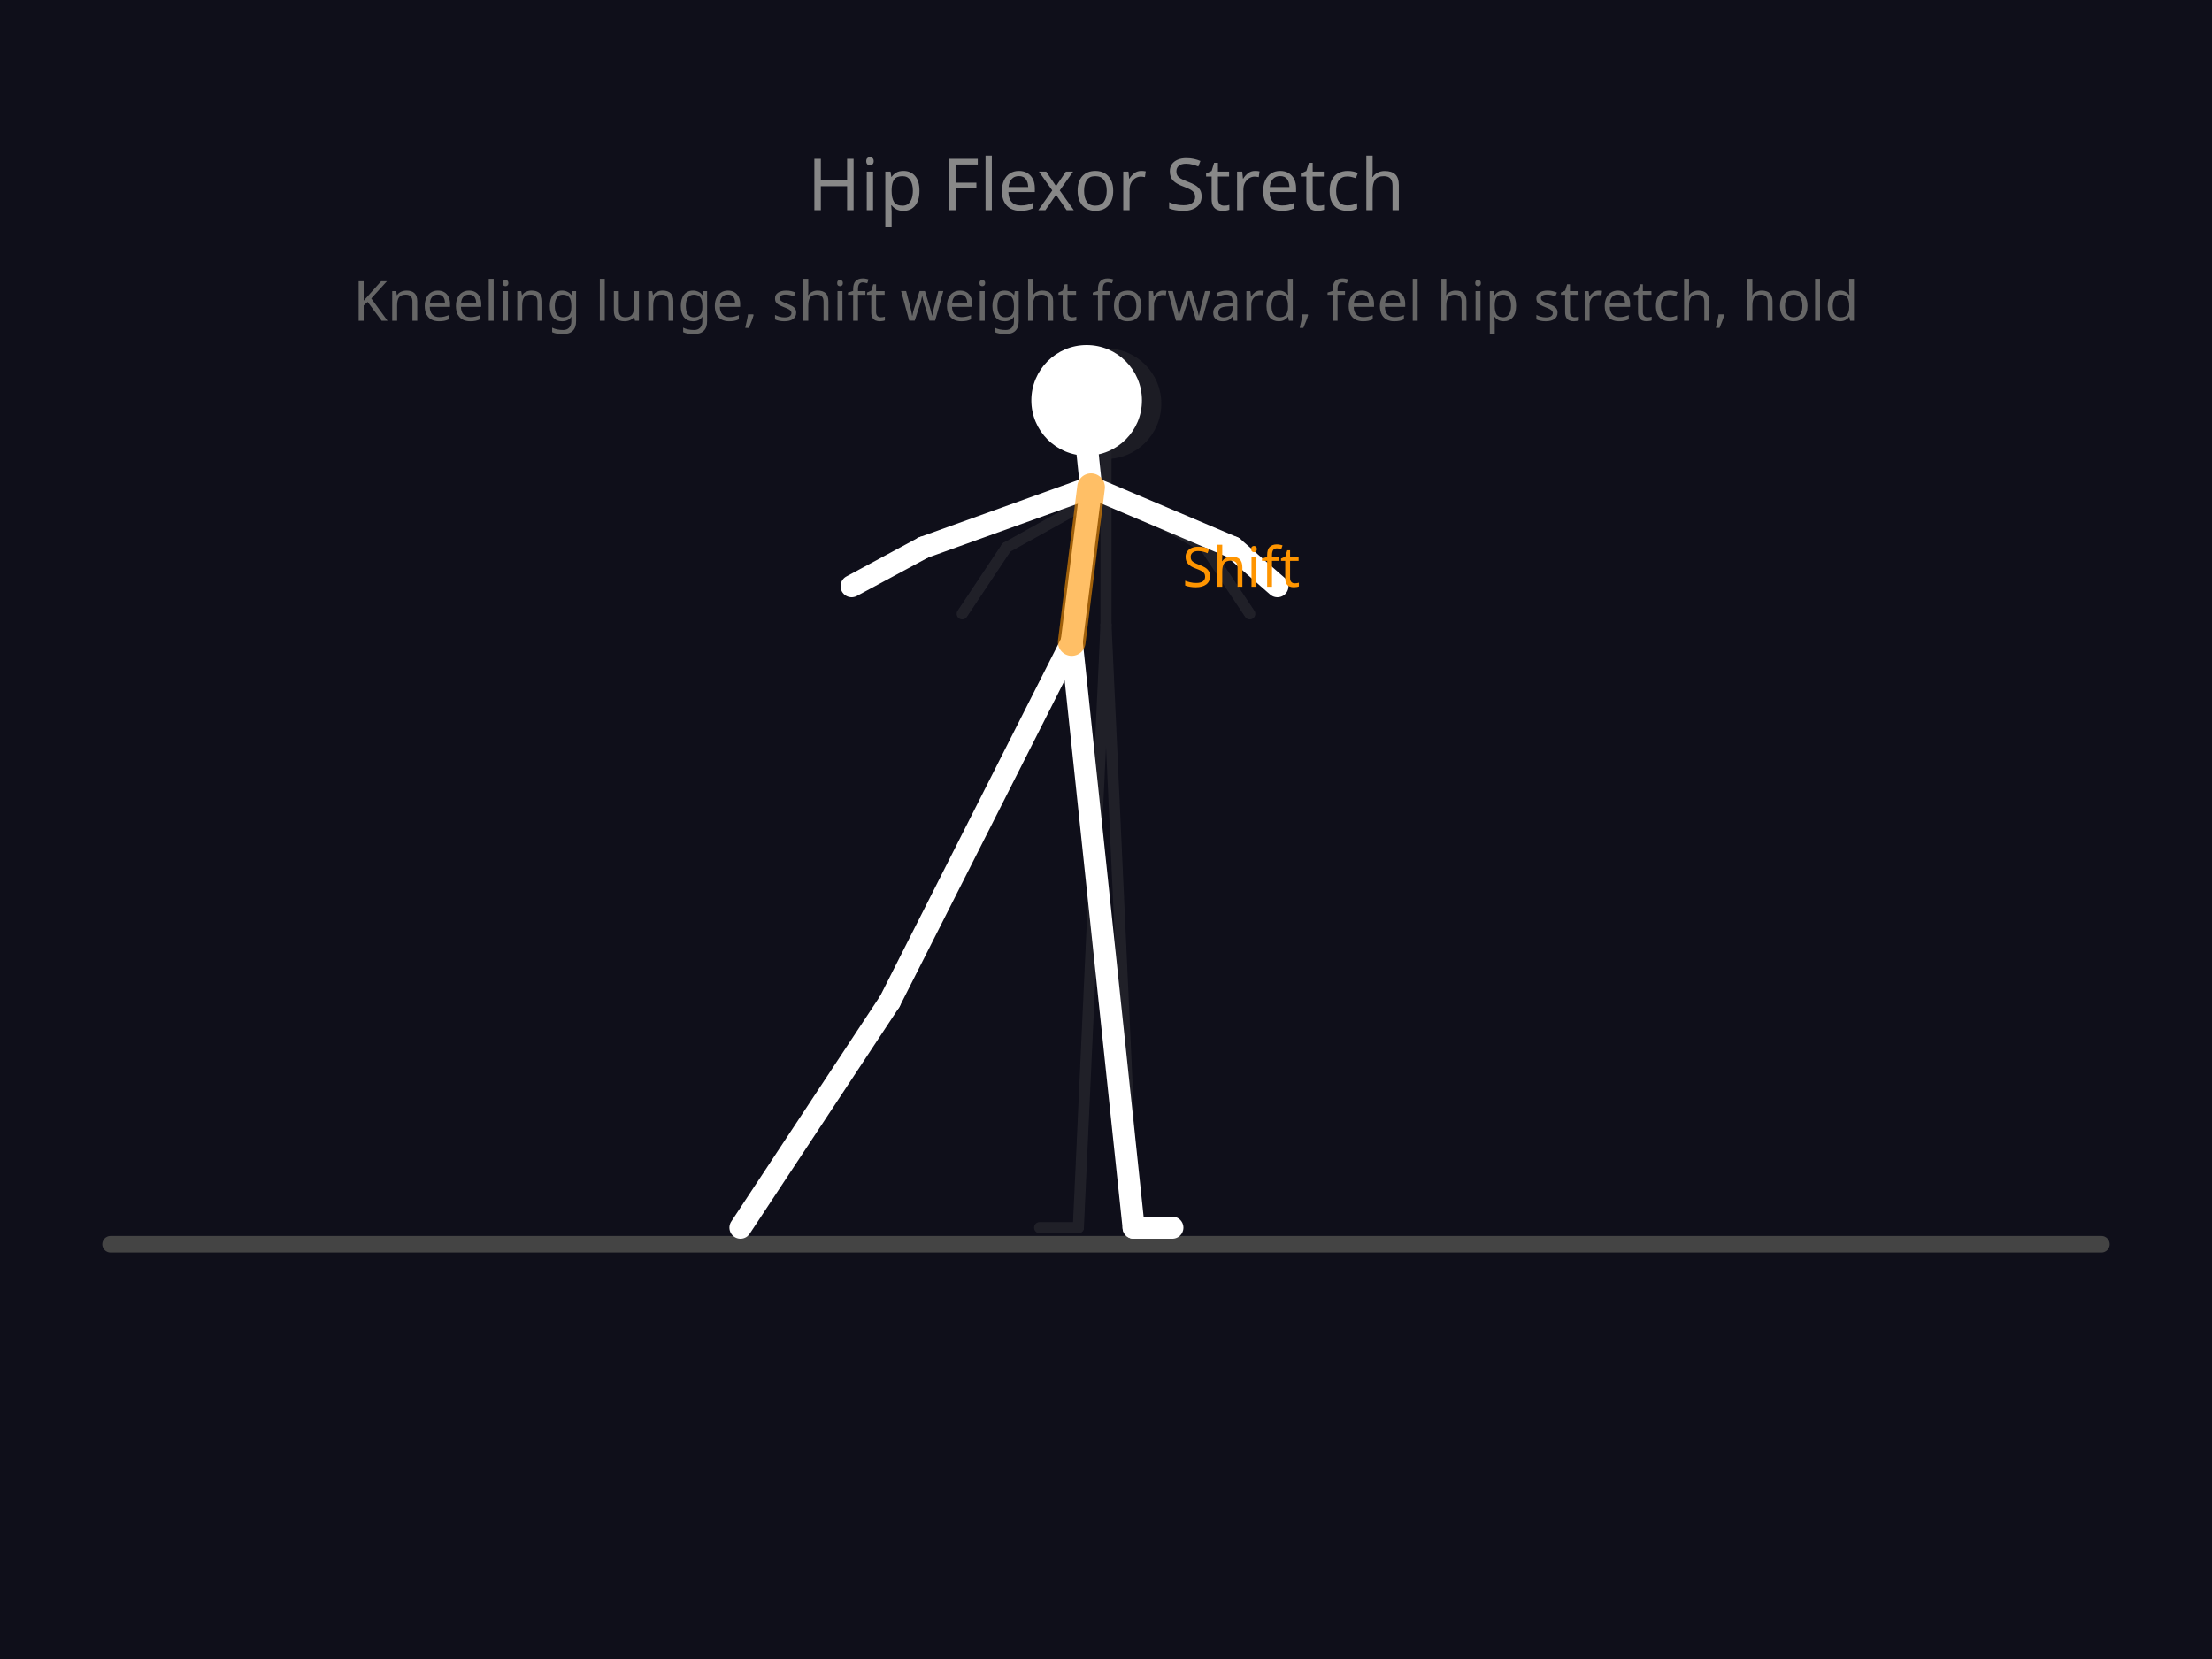
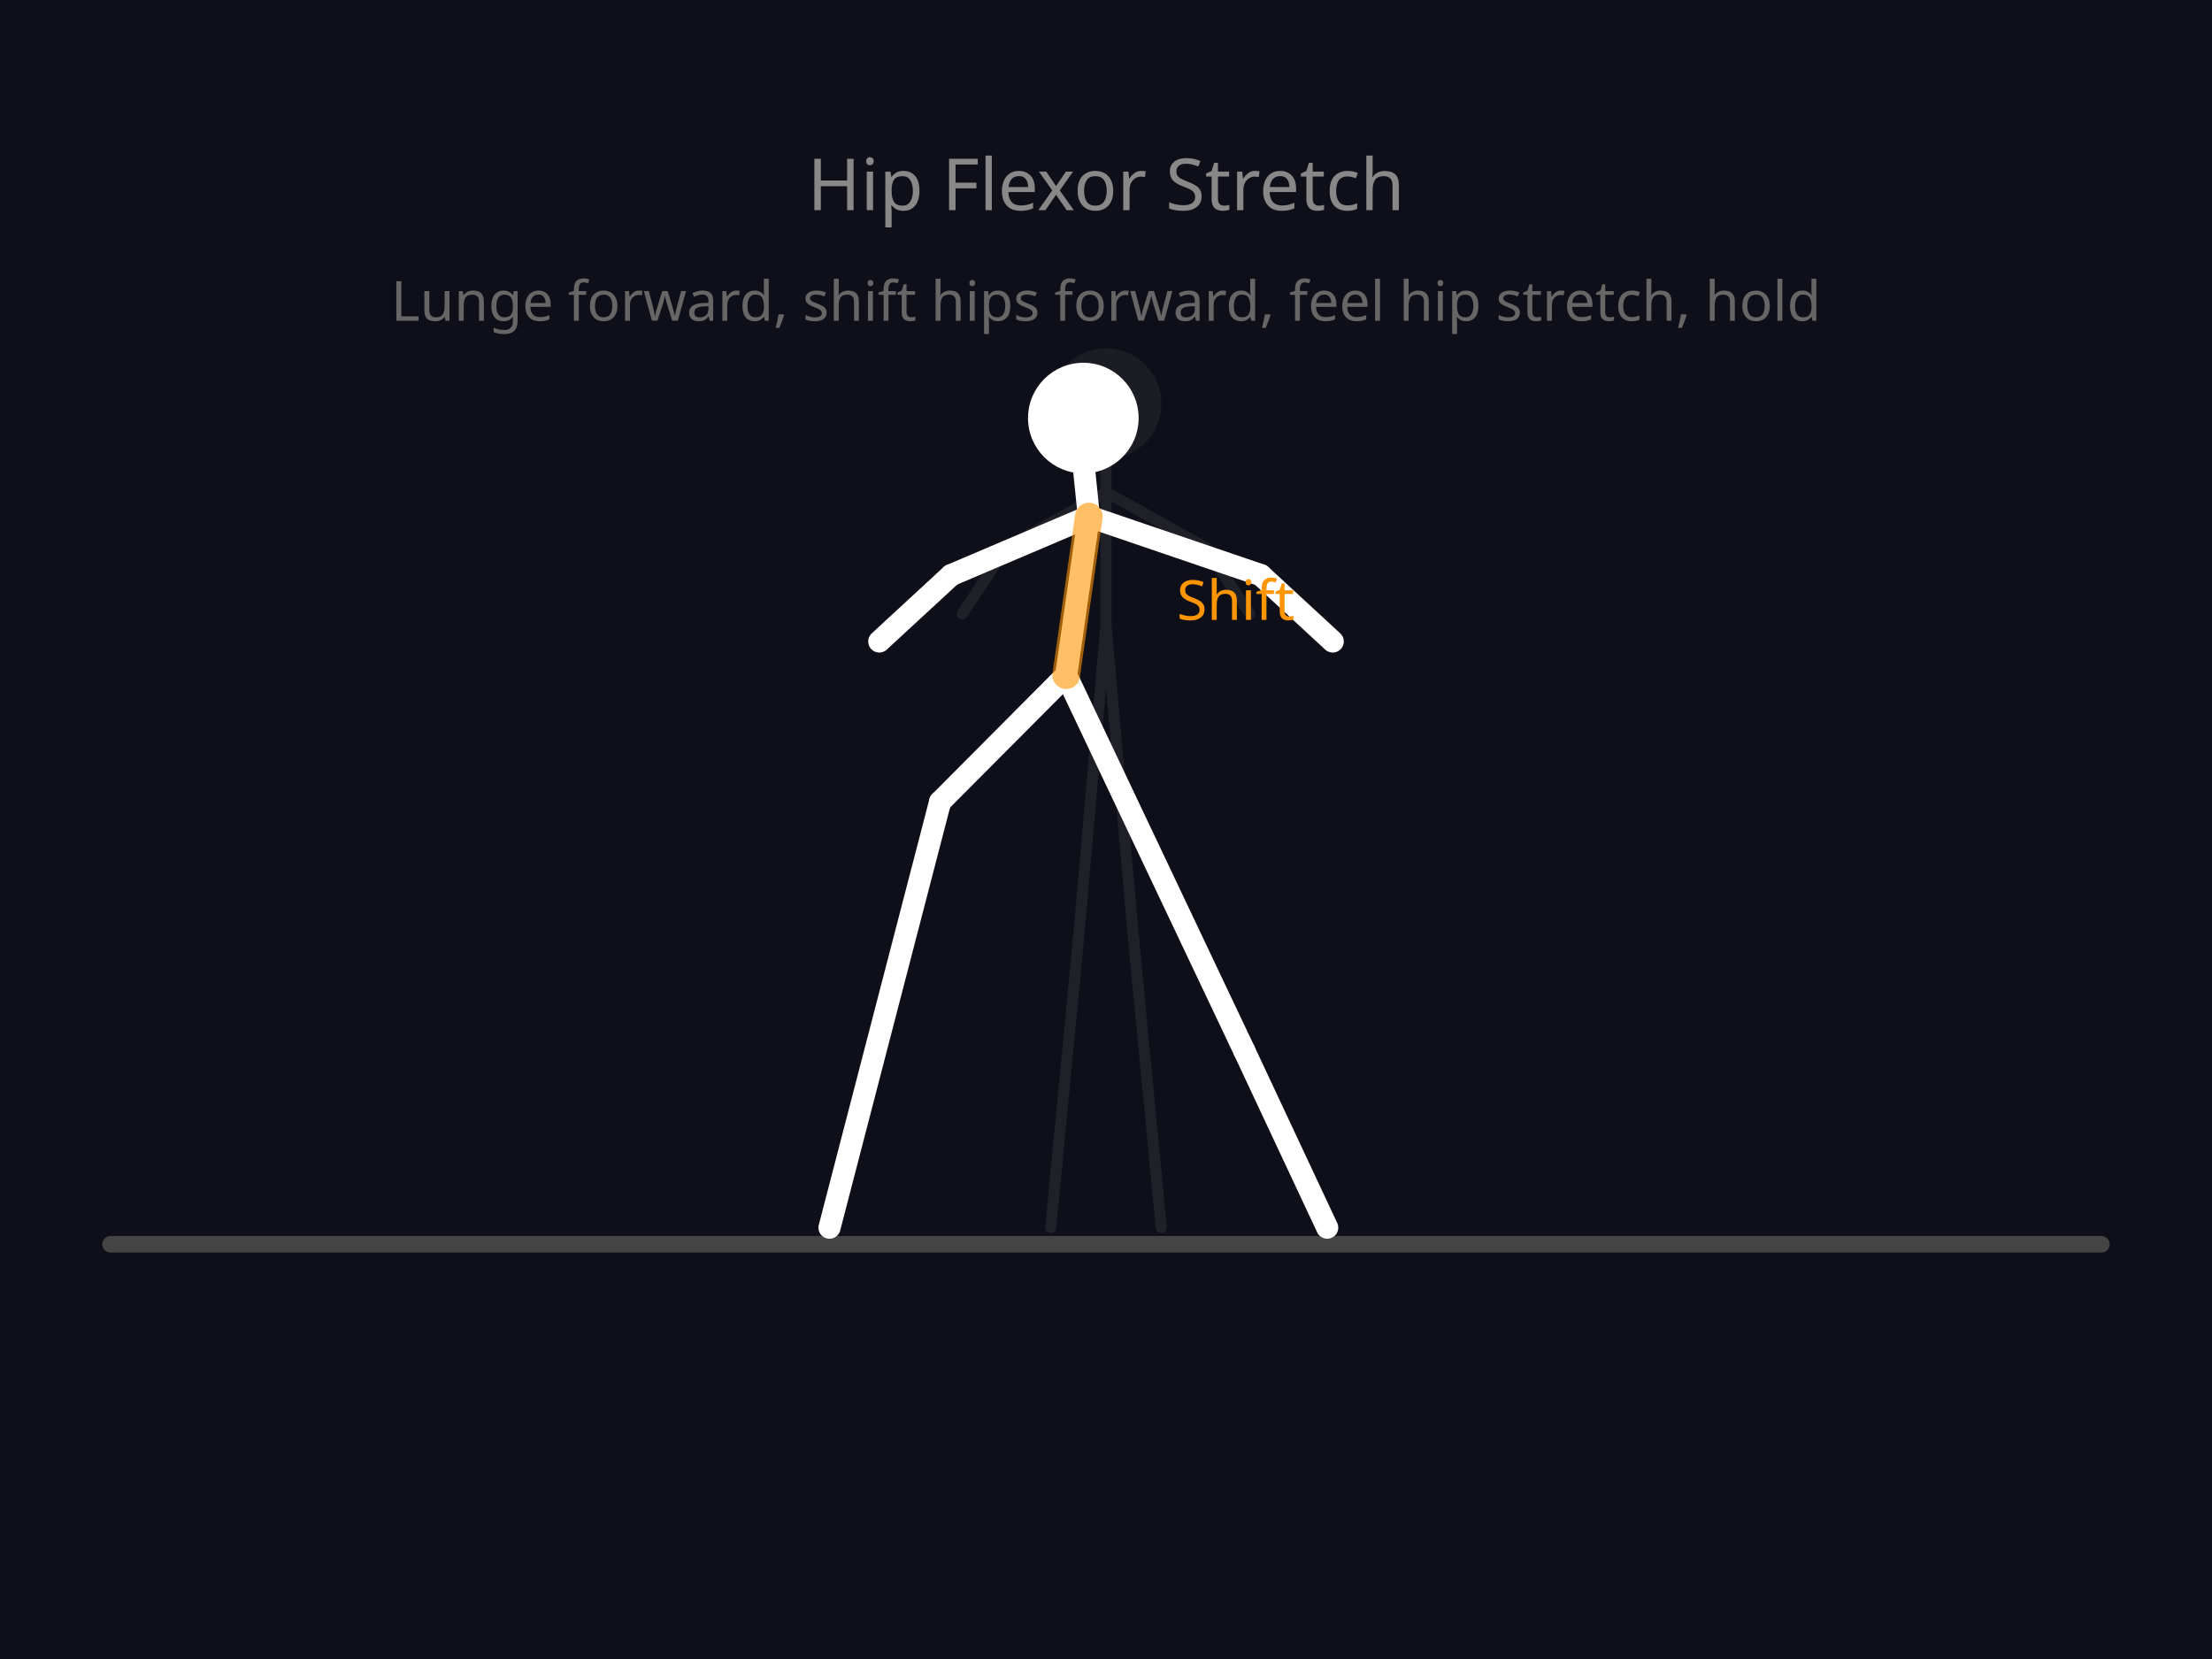
<svg xmlns="http://www.w3.org/2000/svg" viewBox="0 0 400 300">
  <rect width="400" height="300" fill="#0f0f1a" />
  <line x1="20" y1="225" x2="380" y2="225" stroke="#444" stroke-width="3" stroke-linecap="round" />
  <text x="200" y="38" fill="#888" font-size="13" font-family="sans-serif" text-anchor="middle">Hip Flexor Stretch</text>
-   <text x="200" y="58" fill="#666" font-size="10" font-family="sans-serif" text-anchor="middle">Kneeling lunge, shift weight forward, feel hip stretch, hold</text>
+   <text x="200" y="58" fill="#666" font-size="10" font-family="sans-serif" text-anchor="middle">Lunge forward, shift hips forward, feel hip stretch, hold</text>
  <g stroke="#555" stroke-width="2" fill="none" stroke-linecap="round" stroke-linejoin="round" opacity="0.25">
    <circle cx="200" cy="73" r="10" fill="#444" stroke="none" />
    <line x1="200" y1="73" x2="200" y2="81" />
    <line x1="200" y1="81" x2="200" y2="89" />
    <line x1="200" y1="89" x2="200" y2="113" />
    <line x1="200" y1="89" x2="182" y2="99" />
    <line x1="182" y1="99" x2="174" y2="111" />
    <line x1="200" y1="89" x2="218" y2="99" />
    <line x1="218" y1="99" x2="226" y2="111" />
-     <line x1="200" y1="113" x2="195" y2="222" />
-     <line x1="195" y1="222" x2="188" y2="222" />
-     <line x1="200" y1="113" x2="205" y2="222" />
-     <line x1="205" y1="222" x2="212" y2="222" />
+     <line x1="200" y1="113" x2="195" y2="170" />
+     <line x1="195" y1="170" x2="190" y2="222" />
+     <line x1="200" y1="113" x2="205" y2="170" />
+     <line x1="205" y1="170" x2="210" y2="222" />
  </g>
  <g stroke="#FFF" stroke-width="4" fill="none" stroke-linecap="round" stroke-linejoin="round">
-     <circle cx="196.5" cy="72.4" r="10" fill="#FFF" stroke="none" />
-     <line x1="196.5" y1="72.4" x2="196.5" y2="80.4" />
-     <line x1="196.5" y1="80.4" x2="197.3" y2="88.1" />
-     <line x1="197.3" y1="88.1" x2="193.8" y2="116.1" />
-     <line x1="197.3" y1="88.1" x2="167" y2="99" />
-     <line x1="167" y1="99" x2="154" y2="106" />
-     <line x1="197.3" y1="88.1" x2="223" y2="99" />
-     <line x1="223" y1="99" x2="231" y2="106" />
-     <line x1="193.8" y1="116.1" x2="160.9" y2="181.1" />
-     <line x1="160.9" y1="181.1" x2="133.9" y2="222" />
-     <line x1="193.8" y1="116.1" x2="205" y2="222" />
-     <line x1="205" y1="222" x2="212" y2="222" />
-     <line x1="193.8" y1="116.1" x2="197.3" y2="88.1" stroke="#FF9500" stroke-width="5" opacity="0.6" />
+     <circle cx="195.9" cy="75.6" r="10" fill="#FFF" stroke="none" />
+     <line x1="195.9" y1="75.6" x2="195.9" y2="83.6" />
+     <line x1="195.9" y1="83.6" x2="196.9" y2="93.4" />
+     <line x1="196.9" y1="93.4" x2="192.8" y2="122.1" />
+     <line x1="196.9" y1="93.4" x2="172" y2="104" />
+     <line x1="172" y1="104" x2="159" y2="116" />
+     <line x1="196.9" y1="93.4" x2="228" y2="104" />
+     <line x1="228" y1="104" x2="241" y2="116" />
+     <line x1="192.8" y1="122.1" x2="170" y2="145" />
+     <line x1="170" y1="145" x2="150" y2="222" />
+     <line x1="192.8" y1="122.1" x2="225" y2="190" />
+     <line x1="225" y1="190" x2="240" y2="222" />
+     <line x1="192.8" y1="122.1" x2="196.9" y2="93.4" stroke="#FF9500" stroke-width="5" opacity="0.6" />
  </g>
-   <text x="213.8" y="106.1" fill="#FF9500" font-size="10" font-family="sans-serif">Shift</text>
+   <text x="212.8" y="112.1" fill="#FF9500" font-size="10" font-family="sans-serif">Shift</text>
</svg>
